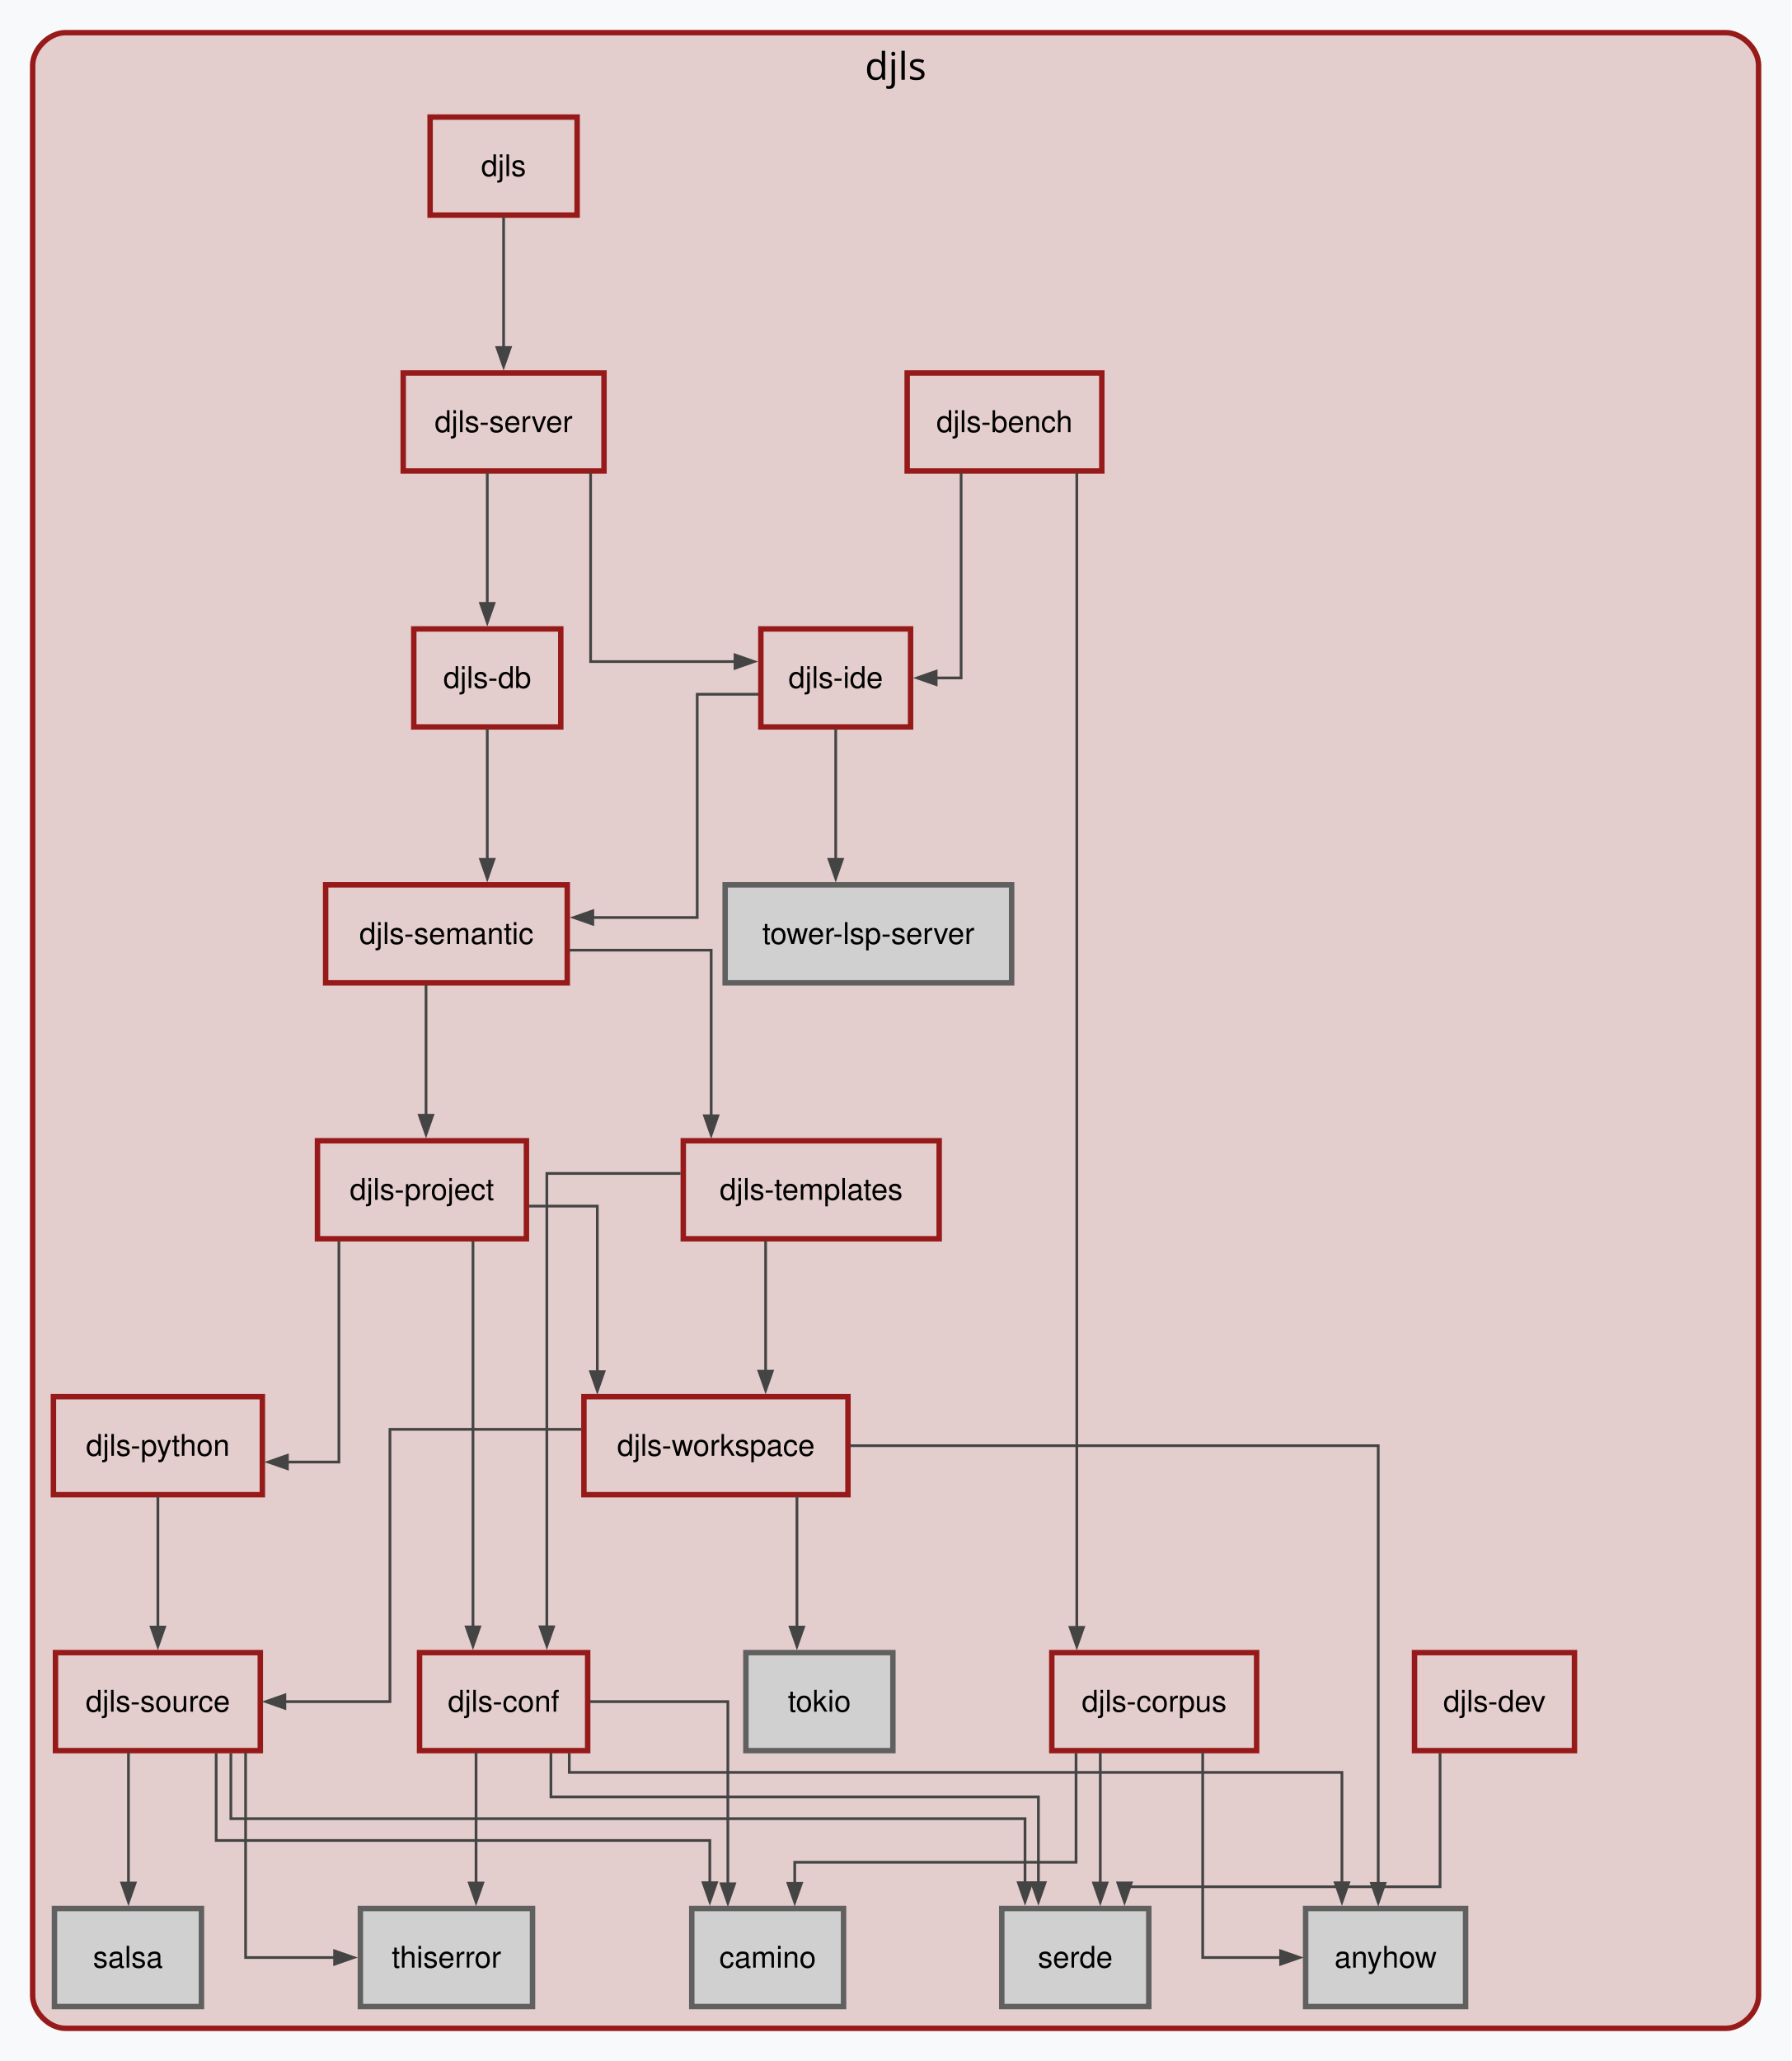
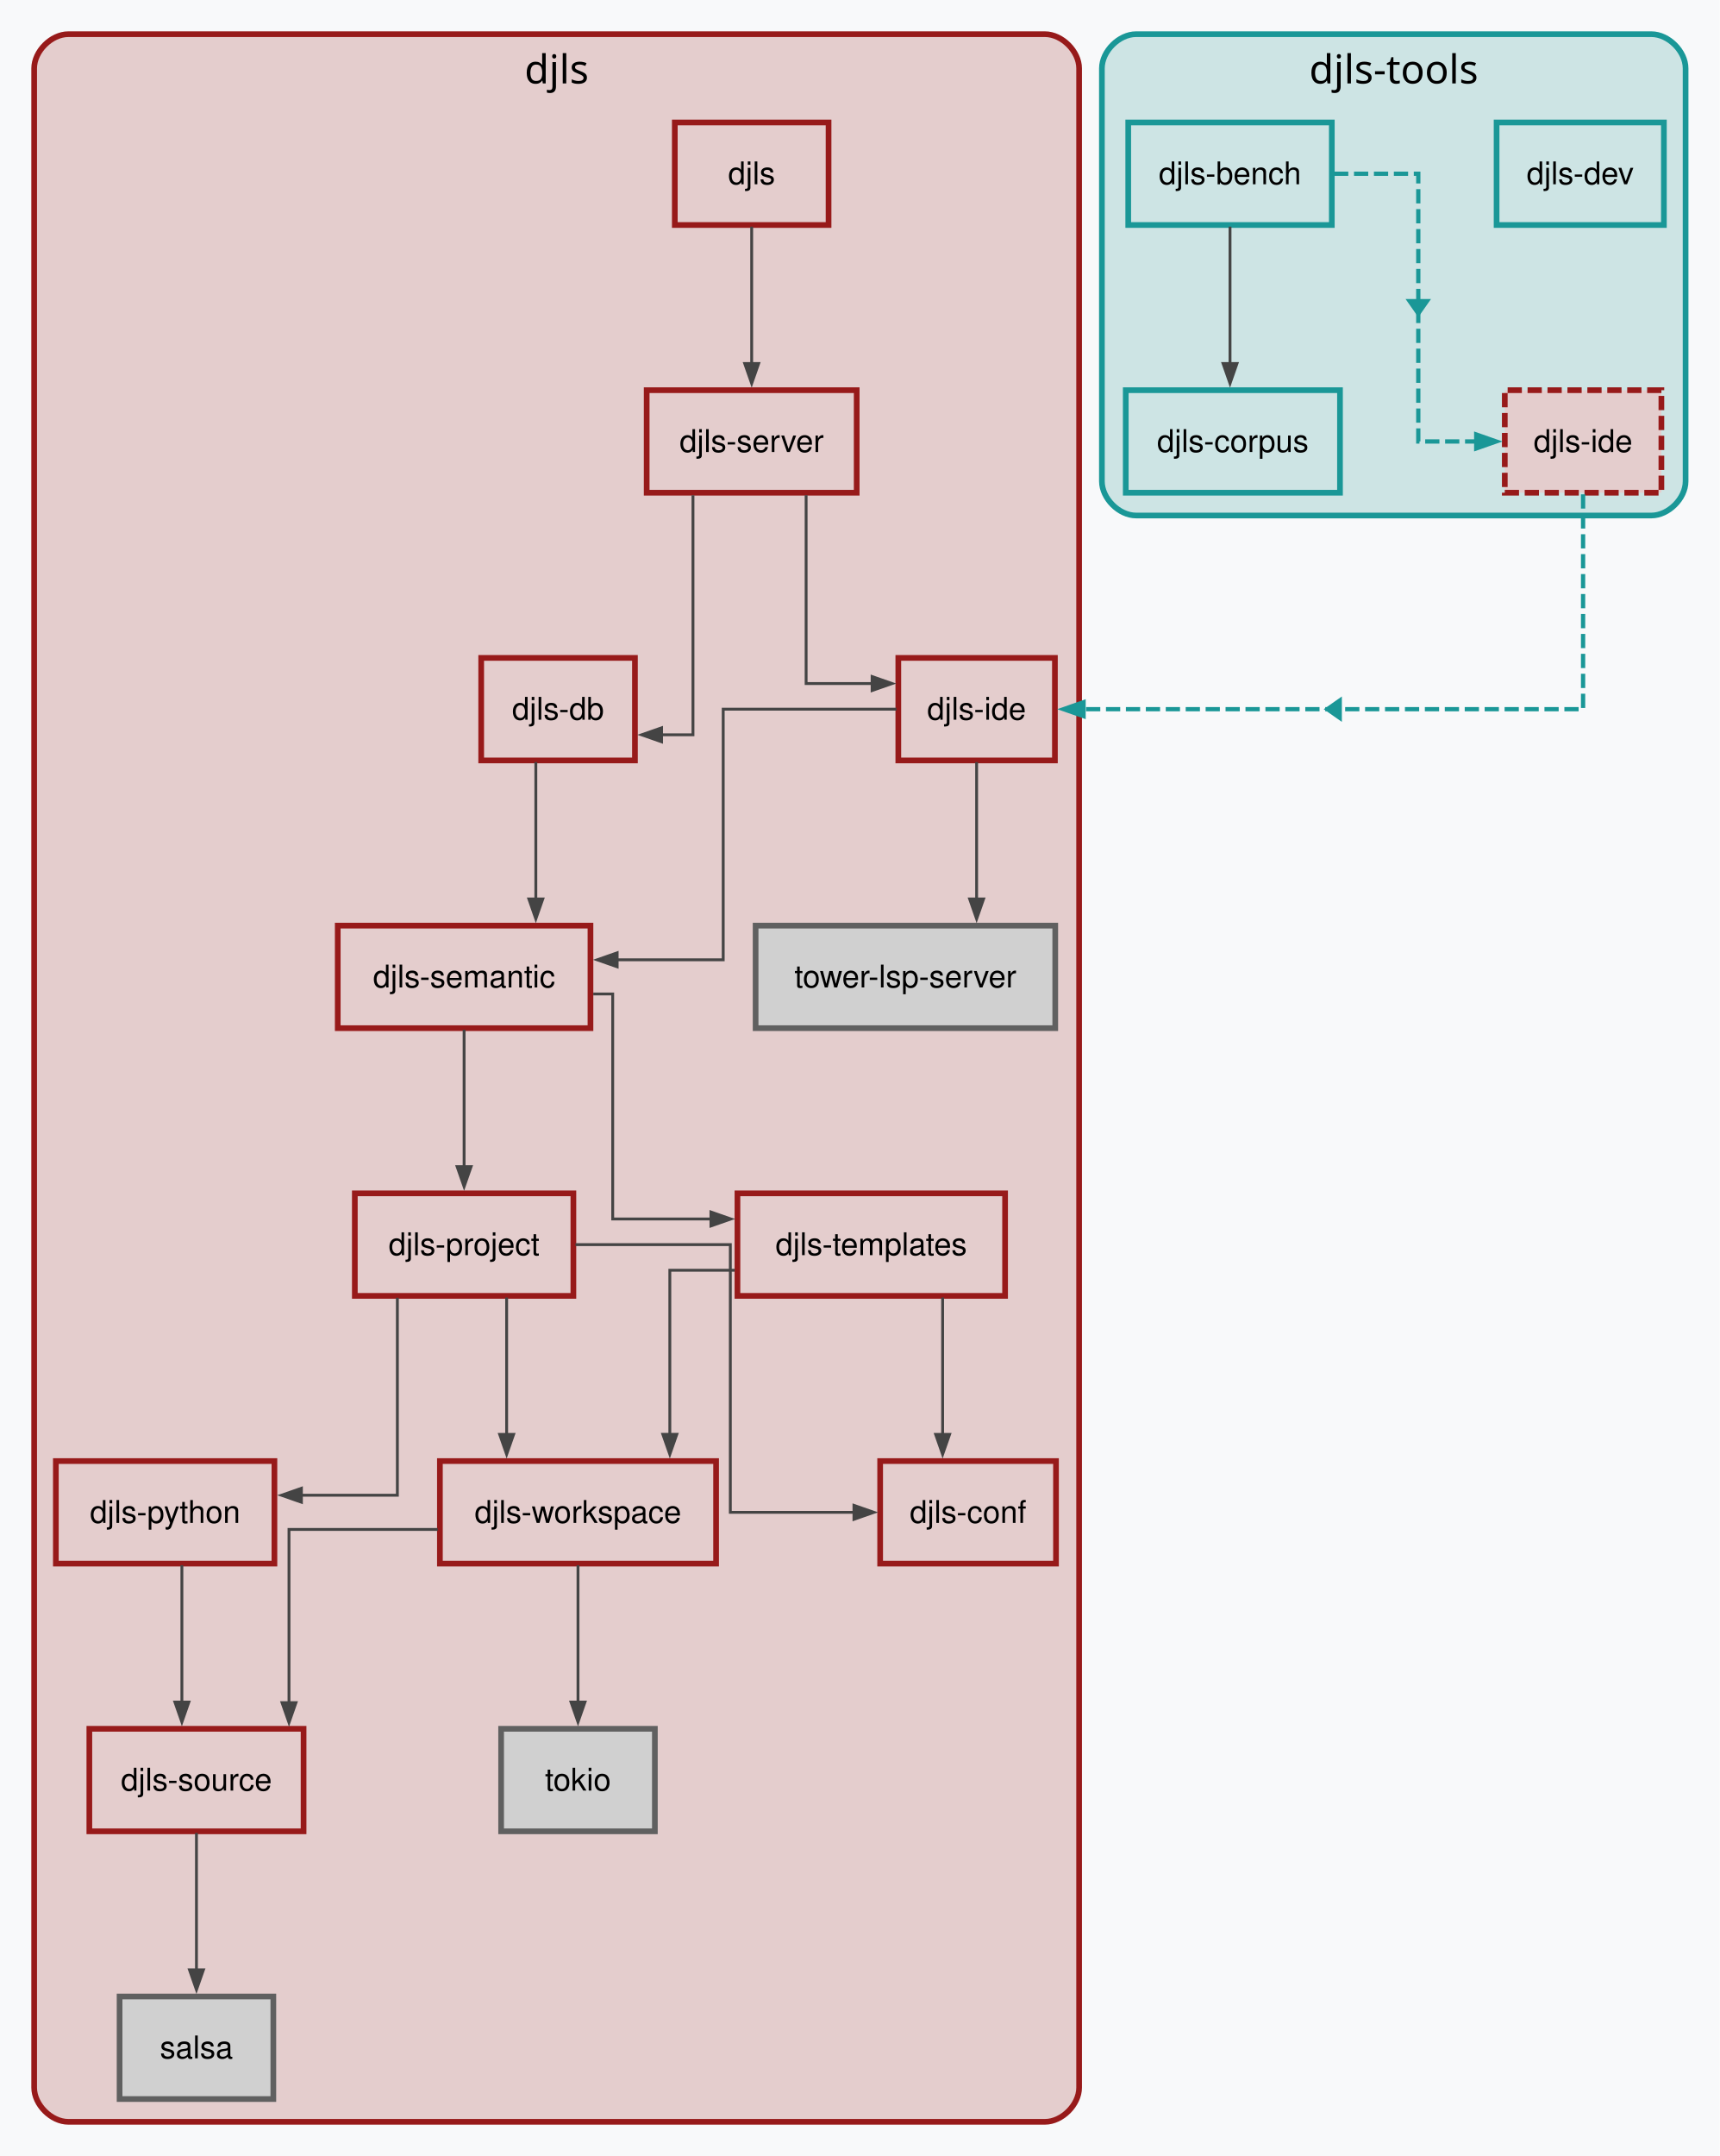
- <svg xmlns="http://www.w3.org/2000/svg" width="658pt" height="757pt" viewBox="0.00 0.00 658.00 757.00">
+ <svg xmlns="http://www.w3.org/2000/svg" width="604pt" height="757pt" viewBox="0.00 0.00 604.00 757.00">
  <g id="graph0" class="graph" transform="scale(1 1) rotate(0) translate(4 753)">
-     <polygon fill="#f8f9fa" stroke="none" points="-4,4 -4,-753 654,-753 654,4 -4,4" />
+     <polygon fill="#f8f9fa" stroke="none" points="-4,4 -4,-753 600,-753 600,4 -4,4" />
    <g id="clust1" class="cluster">
-       <path fill="#e4cdcd" stroke="#971a1a" stroke-width="2" d="M20,-8C20,-8 630,-8 630,-8 636,-8 642,-14 642,-20 642,-20 642,-729 642,-729 642,-735 636,-741 630,-741 630,-741 20,-741 20,-741 14,-741 8,-735 8,-729 8,-729 8,-20 8,-20 8,-14 14,-8 20,-8" />
-       <text xml:space="preserve" text-anchor="middle" x="325" y="-723.7" font-family="Helvetica Bold" font-size="14.00">djls</text>
+       <path fill="#e4cdcd" stroke="#971a1a" stroke-width="2" d="M20,-8C20,-8 363,-8 363,-8 369,-8 375,-14 375,-20 375,-20 375,-729 375,-729 375,-735 369,-741 363,-741 363,-741 20,-741 20,-741 14,-741 8,-735 8,-729 8,-729 8,-20 8,-20 8,-14 14,-8 20,-8" />
+       <text xml:space="preserve" text-anchor="middle" x="191.5" y="-723.7" font-family="Helvetica Bold" font-size="14.00">djls</text>
+     </g>
+     <g id="clust2" class="cluster">
+       <path fill="#cde4e4" stroke="#1a9797" stroke-width="2" d="M395,-572C395,-572 576,-572 576,-572 582,-572 588,-578 588,-584 588,-584 588,-729 588,-729 588,-735 582,-741 576,-741 576,-741 395,-741 395,-741 389,-741 383,-735 383,-729 383,-729 383,-584 383,-584 383,-578 389,-572 395,-572" />
+       <text xml:space="preserve" text-anchor="middle" x="485.5" y="-723.7" font-family="Helvetica Bold" font-size="14.00">djls-tools</text>
    </g>
    <g id="node1" class="node">
-       <polygon fill="#e4cdcd" stroke="#971a1a" stroke-width="2" points="208,-710 154,-710 154,-674 208,-674 208,-710" />
-       <text xml:space="preserve" text-anchor="middle" x="181" y="-688.3" font-family="Helvetica,sans-Serif" font-size="11.00">djls</text>
+       <polygon fill="#e4cdcd" stroke="#971a1a" stroke-width="2" points="287,-710 233,-710 233,-674 287,-674 287,-710" />
+       <text xml:space="preserve" text-anchor="middle" x="260" y="-688.3" font-family="Helvetica,sans-Serif" font-size="11.00">djls</text>
    </g>
-     <g id="node11" class="node">
-       <polygon fill="#e4cdcd" stroke="#971a1a" stroke-width="2" points="217.88,-616 144.12,-616 144.12,-580 217.88,-580 217.88,-616" />
-       <text xml:space="preserve" text-anchor="middle" x="181" y="-594.3" font-family="Helvetica,sans-Serif" font-size="11.00">djls-server</text>
+     <g id="node8" class="node">
+       <polygon fill="#e4cdcd" stroke="#971a1a" stroke-width="2" points="296.88,-616 223.12,-616 223.12,-580 296.88,-580 296.88,-616" />
+       <text xml:space="preserve" text-anchor="middle" x="260" y="-594.3" font-family="Helvetica,sans-Serif" font-size="11.00">djls-server</text>
    </g>
    <g id="edge1" class="edge">
-       <path fill="none" stroke="#444444" d="M181,-673.43C181,-673.43 181,-625.37 181,-625.37" />
-       <polygon fill="#444444" stroke="#444444" points="183.45,-625.37 181,-618.37 178.55,-625.37 183.45,-625.37" />
+       <path fill="none" stroke="#444444" d="M260,-673.43C260,-673.43 260,-625.37 260,-625.37" />
+       <polygon fill="#444444" stroke="#444444" points="262.45,-625.37 260,-618.37 257.55,-625.37 262.45,-625.37" />
    </g>
    <g id="node2" class="node">
-       <polygon fill="#e4cdcd" stroke="#971a1a" stroke-width="2" points="400.75,-616 329.25,-616 329.25,-580 400.75,-580 400.75,-616" />
-       <text xml:space="preserve" text-anchor="middle" x="365" y="-594.3" font-family="Helvetica,sans-Serif" font-size="11.00">djls-bench</text>
+       <polygon fill="#e4cdcd" stroke="#971a1a" stroke-width="2" points="366.88,-240 305.12,-240 305.12,-204 366.88,-204 366.88,-240" />
+       <text xml:space="preserve" text-anchor="middle" x="336" y="-218.3" font-family="Helvetica,sans-Serif" font-size="11.00">djls-conf</text>
+     </g>
+     <g id="node3" class="node">
+       <polygon fill="#e4cdcd" stroke="#971a1a" stroke-width="2" points="219,-522 165,-522 165,-486 219,-486 219,-522" />
+       <text xml:space="preserve" text-anchor="middle" x="192" y="-500.3" font-family="Helvetica,sans-Serif" font-size="11.00">djls-db</text>
+     </g>
+     <g id="node7" class="node">
+       <polygon fill="#e4cdcd" stroke="#971a1a" stroke-width="2" points="203.38,-428 114.62,-428 114.62,-392 203.38,-392 203.38,-428" />
+       <text xml:space="preserve" text-anchor="middle" x="159" y="-406.3" font-family="Helvetica,sans-Serif" font-size="11.00">djls-semantic</text>
+     </g>
+     <g id="edge4" class="edge">
+       <path fill="none" stroke="#444444" d="M184.19,-485.43C184.19,-485.43 184.19,-437.37 184.19,-437.37" />
+       <polygon fill="#444444" stroke="#444444" points="186.64,-437.37 184.19,-430.37 181.74,-437.37 186.64,-437.37" />
    </g>
    <g id="node4" class="node">
-       <polygon fill="#e4cdcd" stroke="#971a1a" stroke-width="2" points="457.62,-146 382.38,-146 382.38,-110 457.62,-110 457.62,-146" />
-       <text xml:space="preserve" text-anchor="middle" x="420" y="-124.3" font-family="Helvetica,sans-Serif" font-size="11.00">djls-corpus</text>
-     </g>
-     <g id="edge2" class="edge">
-       <path fill="none" stroke="#444444" d="M391.56,-579.29C391.56,-579.29 391.56,-155.28 391.56,-155.28" />
-       <polygon fill="#444444" stroke="#444444" points="394.01,-155.28 391.56,-148.28 389.11,-155.28 394.01,-155.28" />
-     </g>
-     <g id="node7" class="node">
-       <polygon fill="#e4cdcd" stroke="#971a1a" stroke-width="2" points="330.5,-522 275.5,-522 275.5,-486 330.5,-486 330.5,-522" />
-       <text xml:space="preserve" text-anchor="middle" x="303" y="-500.3" font-family="Helvetica,sans-Serif" font-size="11.00">djls-ide</text>
-     </g>
-     <g id="edge3" class="edge">
-       <path fill="none" stroke="#444444" d="M349.06,-579.43C349.06,-552.03 349.06,-504 349.06,-504 349.06,-504 339.9,-504 339.9,-504" />
-       <polygon fill="#444444" stroke="#444444" points="339.9,-501.55 332.9,-504 339.9,-506.45 339.9,-501.55" />
-     </g>
-     <g id="node3" class="node">
-       <polygon fill="#e4cdcd" stroke="#971a1a" stroke-width="2" points="211.88,-146 150.12,-146 150.12,-110 211.88,-110 211.88,-146" />
-       <text xml:space="preserve" text-anchor="middle" x="181" y="-124.3" font-family="Helvetica,sans-Serif" font-size="11.00">djls-conf</text>
-     </g>
-     <g id="node15" class="node">
-       <polygon fill="#d0d0d0" stroke="#606060" stroke-width="2" points="534.38,-52 475.62,-52 475.62,-16 534.38,-16 534.38,-52" />
-       <text xml:space="preserve" text-anchor="middle" x="505" y="-30.3" font-family="Helvetica,sans-Serif" font-size="11.00">anyhow</text>
-     </g>
-     <g id="edge4" class="edge">
-       <path fill="none" stroke="#444444" d="M205.12,-109.1C205.12,-105.07 205.12,-102 205.12,-102 205.12,-102 488.96,-102 488.96,-102 488.96,-102 488.96,-61.46 488.96,-61.46" />
-       <polygon fill="#444444" stroke="#444444" points="491.41,-61.46 488.96,-54.46 486.51,-61.46 491.41,-61.46" />
-     </g>
-     <g id="node16" class="node">
-       <polygon fill="#d0d0d0" stroke="#606060" stroke-width="2" points="305.88,-52 250.12,-52 250.12,-16 305.88,-16 305.88,-52" />
-       <text xml:space="preserve" text-anchor="middle" x="278" y="-30.3" font-family="Helvetica,sans-Serif" font-size="11.00">camino</text>
+       <polygon fill="#e4cdcd" stroke="#971a1a" stroke-width="2" points="366.5,-522 311.5,-522 311.5,-486 366.5,-486 366.5,-522" />
+       <text xml:space="preserve" text-anchor="middle" x="339" y="-500.3" font-family="Helvetica,sans-Serif" font-size="11.00">djls-ide</text>
    </g>
    <g id="edge5" class="edge">
-       <path fill="none" stroke="#444444" d="M212.61,-128C235.84,-128 263.38,-128 263.38,-128 263.38,-128 263.38,-61.08 263.38,-61.08" />
-       <polygon fill="#444444" stroke="#444444" points="265.83,-61.08 263.38,-54.08 260.93,-61.08 265.83,-61.08" />
+       <path fill="none" stroke="#444444" d="M310.84,-504C284.77,-504 250,-504 250,-504 250,-504 250,-416 250,-416 250,-416 212.75,-416 212.75,-416" />
+       <polygon fill="#444444" stroke="#444444" points="212.75,-413.55 205.75,-416 212.75,-418.45 212.75,-413.55" />
    </g>
-     <g id="node18" class="node">
-       <polygon fill="#d0d0d0" stroke="#606060" stroke-width="2" points="418,-52 364,-52 364,-16 418,-16 418,-52" />
-       <text xml:space="preserve" text-anchor="middle" x="391" y="-30.3" font-family="Helvetica,sans-Serif" font-size="11.00">serde</text>
+     <g id="node14" class="node">
+       <polygon fill="#d0d0d0" stroke="#606060" stroke-width="2" points="366.62,-428 261.38,-428 261.38,-392 366.62,-392 366.62,-428" />
+       <text xml:space="preserve" text-anchor="middle" x="314" y="-406.3" font-family="Helvetica,sans-Serif" font-size="11.00">tower-lsp-server</text>
    </g>
    <g id="edge6" class="edge">
-       <path fill="none" stroke="#444444" d="M198.38,-109.27C198.38,-100.95 198.38,-93 198.38,-93 198.38,-93 377.46,-93 377.46,-93 377.46,-93 377.46,-61.51 377.46,-61.51" />
-       <polygon fill="#444444" stroke="#444444" points="379.91,-61.51 377.46,-54.51 375.01,-61.51 379.91,-61.51" />
+       <path fill="none" stroke="#444444" d="M339,-485.43C339,-485.43 339,-437.37 339,-437.37" />
+       <polygon fill="#444444" stroke="#444444" points="341.45,-437.37 339,-430.37 336.55,-437.37 341.45,-437.37" />
    </g>
-     <g id="node19" class="node">
-       <polygon fill="#d0d0d0" stroke="#606060" stroke-width="2" points="191.62,-52 128.38,-52 128.38,-16 191.62,-16 191.62,-52" />
-       <text xml:space="preserve" text-anchor="middle" x="160" y="-30.3" font-family="Helvetica,sans-Serif" font-size="11.00">thiserror</text>
+     <g id="node5" class="node">
+       <polygon fill="#e4cdcd" stroke="#971a1a" stroke-width="2" points="197.38,-334 120.62,-334 120.62,-298 197.38,-298 197.38,-334" />
+       <text xml:space="preserve" text-anchor="middle" x="159" y="-312.3" font-family="Helvetica,sans-Serif" font-size="11.00">djls-project</text>
    </g>
    <g id="edge7" class="edge">
-       <path fill="none" stroke="#444444" d="M170.88,-109.43C170.88,-109.43 170.88,-61.37 170.88,-61.37" />
-       <polygon fill="#444444" stroke="#444444" points="173.33,-61.37 170.88,-54.37 168.43,-61.37 173.33,-61.37" />
-     </g>
-     <g id="edge8" class="edge">
-       <path fill="none" stroke="#444444" d="M437.81,-109.43C437.81,-82.03 437.81,-34 437.81,-34 437.81,-34 466.43,-34 466.43,-34" />
-       <polygon fill="#444444" stroke="#444444" points="466.43,-36.45 473.43,-34 466.43,-31.55 466.43,-36.45" />
-     </g>
-     <g id="edge9" class="edge">
-       <path fill="none" stroke="#444444" d="M391.28,-109.01C391.28,-91.76 391.28,-69 391.28,-69 391.28,-69 287.94,-69 287.94,-69 287.94,-69 287.94,-61.24 287.94,-61.24" />
-       <polygon fill="#444444" stroke="#444444" points="290.39,-61.24 287.94,-54.24 285.49,-61.24 290.39,-61.24" />
-     </g>
-     <g id="edge10" class="edge">
-       <path fill="none" stroke="#444444" d="M400.19,-109.43C400.19,-109.43 400.19,-61.37 400.19,-61.37" />
-       <polygon fill="#444444" stroke="#444444" points="402.64,-61.37 400.19,-54.37 397.74,-61.37 402.64,-61.37" />
-     </g>
-     <g id="node5" class="node">
-       <polygon fill="#e4cdcd" stroke="#971a1a" stroke-width="2" points="202,-522 148,-522 148,-486 202,-486 202,-522" />
-       <text xml:space="preserve" text-anchor="middle" x="175" y="-500.3" font-family="Helvetica,sans-Serif" font-size="11.00">djls-db</text>
-     </g>
-     <g id="node10" class="node">
-       <polygon fill="#e4cdcd" stroke="#971a1a" stroke-width="2" points="204.38,-428 115.62,-428 115.62,-392 204.38,-392 204.38,-428" />
-       <text xml:space="preserve" text-anchor="middle" x="160" y="-406.3" font-family="Helvetica,sans-Serif" font-size="11.00">djls-semantic</text>
-     </g>
-     <g id="edge11" class="edge">
-       <path fill="none" stroke="#444444" d="M175,-485.43C175,-485.43 175,-437.37 175,-437.37" />
-       <polygon fill="#444444" stroke="#444444" points="177.45,-437.37 175,-430.37 172.55,-437.37 177.45,-437.37" />
+       <path fill="none" stroke="#444444" d="M198.11,-316C223.73,-316 252.5,-316 252.5,-316 252.5,-316 252.5,-222 252.5,-222 252.5,-222 295.92,-222 295.92,-222" />
+       <polygon fill="#444444" stroke="#444444" points="295.92,-224.45 302.92,-222 295.92,-219.55 295.92,-224.45" />
    </g>
    <g id="node6" class="node">
-       <polygon fill="#e4cdcd" stroke="#971a1a" stroke-width="2" points="574.38,-146 515.62,-146 515.62,-110 574.38,-110 574.38,-146" />
-       <text xml:space="preserve" text-anchor="middle" x="545" y="-124.3" font-family="Helvetica,sans-Serif" font-size="11.00">djls-dev</text>
-     </g>
-     <g id="edge12" class="edge">
-       <path fill="none" stroke="#444444" d="M525,-109.06C525,-88.94 525,-60 525,-60 525,-60 409.09,-60 409.09,-60 409.09,-60 409.09,-59.29 409.09,-59.29" />
-       <polygon fill="#444444" stroke="#444444" points="411.54,-61.41 409.09,-54.41 406.64,-61.41 411.54,-61.41" />
-     </g>
-     <g id="edge13" class="edge">
-       <path fill="none" stroke="#444444" d="M274.59,-498C262.93,-498 252.12,-498 252.12,-498 252.12,-498 252.12,-416 252.12,-416 252.12,-416 213.77,-416 213.77,-416" />
-       <polygon fill="#444444" stroke="#444444" points="213.77,-413.55 206.77,-416 213.77,-418.45 213.77,-413.55" />
-     </g>
-     <g id="node21" class="node">
-       <polygon fill="#d0d0d0" stroke="#606060" stroke-width="2" points="367.62,-428 262.38,-428 262.38,-392 367.62,-392 367.62,-428" />
-       <text xml:space="preserve" text-anchor="middle" x="315" y="-406.3" font-family="Helvetica,sans-Serif" font-size="11.00">tower-lsp-server</text>
-     </g>
-     <g id="edge14" class="edge">
-       <path fill="none" stroke="#444444" d="M303,-485.43C303,-485.43 303,-437.37 303,-437.37" />
-       <polygon fill="#444444" stroke="#444444" points="305.45,-437.37 303,-430.37 300.55,-437.37 305.45,-437.37" />
-     </g>
-     <g id="node8" class="node">
-       <polygon fill="#e4cdcd" stroke="#971a1a" stroke-width="2" points="189.38,-334 112.62,-334 112.62,-298 189.38,-298 189.38,-334" />
-       <text xml:space="preserve" text-anchor="middle" x="151" y="-312.3" font-family="Helvetica,sans-Serif" font-size="11.00">djls-project</text>
-     </g>
-     <g id="edge15" class="edge">
-       <path fill="none" stroke="#444444" d="M169.75,-297.29C169.75,-297.29 169.75,-155.43 169.75,-155.43" />
-       <polygon fill="#444444" stroke="#444444" points="172.2,-155.43 169.75,-148.43 167.3,-155.43 172.2,-155.43" />
-     </g>
-     <g id="node9" class="node">
      <polygon fill="#e4cdcd" stroke="#971a1a" stroke-width="2" points="92.38,-240 15.62,-240 15.62,-204 92.38,-204 92.38,-240" />
      <text xml:space="preserve" text-anchor="middle" x="54" y="-218.3" font-family="Helvetica,sans-Serif" font-size="11.00">djls-python</text>
    </g>
+     <g id="edge8" class="edge">
+       <path fill="none" stroke="#444444" d="M135.56,-297.34C135.56,-271.51 135.56,-228 135.56,-228 135.56,-228 101.86,-228 101.86,-228" />
+       <polygon fill="#444444" stroke="#444444" points="101.86,-225.55 94.86,-228 101.86,-230.45 101.86,-225.55" />
+     </g>
+     <g id="node11" class="node">
+       <polygon fill="#e4cdcd" stroke="#971a1a" stroke-width="2" points="247.5,-240 150.5,-240 150.5,-204 247.5,-204 247.5,-240" />
+       <text xml:space="preserve" text-anchor="middle" x="199" y="-218.3" font-family="Helvetica,sans-Serif" font-size="11.00">djls-workspace</text>
+     </g>
+     <g id="edge9" class="edge">
+       <path fill="none" stroke="#444444" d="M173.94,-297.43C173.94,-297.43 173.94,-249.37 173.94,-249.37" />
+       <polygon fill="#444444" stroke="#444444" points="176.39,-249.37 173.94,-242.37 171.49,-249.37 176.39,-249.37" />
+     </g>
+     <g id="node9" class="node">
+       <polygon fill="#e4cdcd" stroke="#971a1a" stroke-width="2" points="102.62,-146 27.38,-146 27.38,-110 102.62,-110 102.62,-146" />
+       <text xml:space="preserve" text-anchor="middle" x="65" y="-124.3" font-family="Helvetica,sans-Serif" font-size="11.00">djls-source</text>
+     </g>
+     <g id="edge10" class="edge">
+       <path fill="none" stroke="#444444" d="M59.88,-203.43C59.88,-203.43 59.88,-155.37 59.88,-155.37" />
+       <polygon fill="#444444" stroke="#444444" points="62.33,-155.37 59.88,-148.37 57.43,-155.37 62.33,-155.37" />
+     </g>
+     <g id="edge11" class="edge">
+       <path fill="none" stroke="#444444" d="M159,-391.43C159,-391.43 159,-343.37 159,-343.37" />
+       <polygon fill="#444444" stroke="#444444" points="161.45,-343.37 159,-336.37 156.55,-343.37 161.45,-343.37" />
+     </g>
+     <g id="node10" class="node">
+       <polygon fill="#e4cdcd" stroke="#971a1a" stroke-width="2" points="349,-334 255,-334 255,-298 349,-298 349,-334" />
+       <text xml:space="preserve" text-anchor="middle" x="302" y="-312.3" font-family="Helvetica,sans-Serif" font-size="11.00">djls-templates</text>
+     </g>
+     <g id="edge12" class="edge">
+       <path fill="none" stroke="#444444" d="M204.36,-404C208.51,-404 211.19,-404 211.19,-404 211.19,-404 211.19,-325 211.19,-325 211.19,-325 245.69,-325 245.69,-325" />
+       <polygon fill="#444444" stroke="#444444" points="245.69,-327.45 252.69,-325 245.69,-322.55 245.69,-327.45" />
+     </g>
+     <g id="edge13" class="edge">
+       <path fill="none" stroke="#444444" d="M239.38,-579.11C239.38,-549.37 239.38,-495 239.38,-495 239.38,-495 228.35,-495 228.35,-495" />
+       <polygon fill="#444444" stroke="#444444" points="228.35,-492.55 221.35,-495 228.35,-497.45 228.35,-492.55" />
+     </g>
+     <g id="edge14" class="edge">
+       <path fill="none" stroke="#444444" d="M279.12,-579.14C279.12,-554.09 279.12,-513 279.12,-513 279.12,-513 302.3,-513 302.3,-513" />
+       <polygon fill="#444444" stroke="#444444" points="302.3,-515.45 309.3,-513 302.3,-510.55 302.3,-515.45" />
+     </g>
+     <g id="node12" class="node">
+       <polygon fill="#d0d0d0" stroke="#606060" stroke-width="2" points="92,-52 38,-52 38,-16 92,-16 92,-52" />
+       <text xml:space="preserve" text-anchor="middle" x="65" y="-30.3" font-family="Helvetica,sans-Serif" font-size="11.00">salsa</text>
+     </g>
+     <g id="edge15" class="edge">
+       <path fill="none" stroke="#444444" d="M65,-109.43C65,-109.43 65,-61.37 65,-61.37" />
+       <polygon fill="#444444" stroke="#444444" points="67.45,-61.37 65,-54.37 62.55,-61.37 67.45,-61.37" />
+     </g>
    <g id="edge16" class="edge">
-       <path fill="none" stroke="#444444" d="M120.5,-297.19C120.5,-268.22 120.5,-216 120.5,-216 120.5,-216 101.58,-216 101.58,-216" />
-       <polygon fill="#444444" stroke="#444444" points="101.58,-213.55 94.58,-216 101.58,-218.45 101.58,-213.55" />
-     </g>
-     <g id="node14" class="node">
-       <polygon fill="#e4cdcd" stroke="#971a1a" stroke-width="2" points="307.5,-240 210.5,-240 210.5,-204 307.5,-204 307.5,-240" />
-       <text xml:space="preserve" text-anchor="middle" x="259" y="-218.3" font-family="Helvetica,sans-Serif" font-size="11.00">djls-workspace</text>
+       <path fill="none" stroke="#444444" d="M327.06,-297.43C327.06,-297.43 327.06,-249.37 327.06,-249.37" />
+       <polygon fill="#444444" stroke="#444444" points="329.51,-249.37 327.06,-242.37 324.61,-249.37 329.51,-249.37" />
    </g>
    <g id="edge17" class="edge">
-       <path fill="none" stroke="#444444" d="M190.33,-310C203.74,-310 215.42,-310 215.42,-310 215.42,-310 215.42,-249.18 215.42,-249.18" />
-       <polygon fill="#444444" stroke="#444444" points="217.87,-249.18 215.42,-242.18 212.97,-249.18 217.87,-249.18" />
-     </g>
-     <g id="node12" class="node">
-       <polygon fill="#e4cdcd" stroke="#971a1a" stroke-width="2" points="91.62,-146 16.38,-146 16.38,-110 91.62,-110 91.62,-146" />
-       <text xml:space="preserve" text-anchor="middle" x="54" y="-124.3" font-family="Helvetica,sans-Serif" font-size="11.00">djls-source</text>
+       <path fill="none" stroke="#444444" d="M254.03,-307C241.41,-307 231.25,-307 231.25,-307 231.25,-307 231.25,-249.38 231.25,-249.38" />
+       <polygon fill="#444444" stroke="#444444" points="233.7,-249.38 231.25,-242.38 228.8,-249.38 233.7,-249.38" />
    </g>
    <g id="edge18" class="edge">
-       <path fill="none" stroke="#444444" d="M54,-203.43C54,-203.43 54,-155.37 54,-155.37" />
-       <polygon fill="#444444" stroke="#444444" points="56.45,-155.37 54,-148.37 51.55,-155.37 56.45,-155.37" />
+       <path fill="none" stroke="#444444" d="M149.74,-216C123.88,-216 97.5,-216 97.5,-216 97.5,-216 97.5,-155.18 97.5,-155.18" />
+       <polygon fill="#444444" stroke="#444444" points="99.95,-155.18 97.5,-148.18 95.05,-155.18 99.95,-155.18" />
+     </g>
+     <g id="node13" class="node">
+       <polygon fill="#d0d0d0" stroke="#606060" stroke-width="2" points="226,-146 172,-146 172,-110 226,-110 226,-146" />
+       <text xml:space="preserve" text-anchor="middle" x="199" y="-124.3" font-family="Helvetica,sans-Serif" font-size="11.00">tokio</text>
    </g>
    <g id="edge19" class="edge">
-       <path fill="none" stroke="#444444" d="M152.5,-391.43C152.5,-391.43 152.5,-343.37 152.5,-343.37" />
-       <polygon fill="#444444" stroke="#444444" points="154.95,-343.37 152.5,-336.37 150.05,-343.37 154.95,-343.37" />
+       <path fill="none" stroke="#444444" d="M199,-203.43C199,-203.43 199,-155.37 199,-155.37" />
+       <polygon fill="#444444" stroke="#444444" points="201.45,-155.37 199,-148.37 196.55,-155.37 201.45,-155.37" />
    </g>
-     <g id="node13" class="node">
-       <polygon fill="#e4cdcd" stroke="#971a1a" stroke-width="2" points="341,-334 247,-334 247,-298 341,-298 341,-334" />
-       <text xml:space="preserve" text-anchor="middle" x="294" y="-312.3" font-family="Helvetica,sans-Serif" font-size="11.00">djls-templates</text>
+     <g id="node15" class="node">
+       <polygon fill="#cde4e4" stroke="#1a9797" stroke-width="2" points="463.75,-710 392.25,-710 392.25,-674 463.75,-674 463.75,-710" />
+       <text xml:space="preserve" text-anchor="middle" x="428" y="-688.3" font-family="Helvetica,sans-Serif" font-size="11.00">djls-bench</text>
+     </g>
+     <g id="node16" class="node">
+       <polygon fill="#cde4e4" stroke="#1a9797" stroke-width="2" points="466.62,-616 391.38,-616 391.38,-580 466.62,-580 466.62,-616" />
+       <text xml:space="preserve" text-anchor="middle" x="429" y="-594.3" font-family="Helvetica,sans-Serif" font-size="11.00">djls-corpus</text>
+     </g>
+     <g id="edge2" class="edge">
+       <path fill="none" stroke="#444444" d="M428,-673.43C428,-673.43 428,-625.37 428,-625.37" />
+       <polygon fill="#444444" stroke="#444444" points="430.45,-625.37 428,-618.37 425.55,-625.37 430.45,-625.37" />
+     </g>
+     <g id="node18" class="node">
+       <polygon fill="#e4cdcd" stroke="#971a1a" stroke-width="2" stroke-dasharray="5,2" points="579.5,-616 524.5,-616 524.5,-580 579.5,-580 579.5,-616" />
+       <text xml:space="preserve" text-anchor="middle" x="552" y="-594.3" font-family="Helvetica,sans-Serif" font-size="11.00">djls-ide</text>
+     </g>
+     <g id="edge3" class="edge">
+       <path fill="none" stroke="#1a9797" stroke-width="1.5" stroke-dasharray="5,2" d="M464.54,-692C479.84,-692 494.12,-692 494.12,-692 494.12,-692 494.12,-598 494.12,-598 494.12,-598 514.47,-598 514.47,-598" />
+       <polygon fill="#1a9797" stroke="#1a9797" stroke-width="1.5" points="514.47,-600.45 521.47,-598 514.47,-595.55 514.47,-600.45" />
+     </g>
+     <g id="node17" class="node">
+       <polygon fill="#cde4e4" stroke="#1a9797" stroke-width="2" points="580.38,-710 521.62,-710 521.62,-674 580.38,-674 580.38,-710" />
+       <text xml:space="preserve" text-anchor="middle" x="551" y="-688.3" font-family="Helvetica,sans-Serif" font-size="11.00">djls-dev</text>
    </g>
    <g id="edge20" class="edge">
-       <path fill="none" stroke="#444444" d="M205.21,-404C230.6,-404 257.25,-404 257.25,-404 257.25,-404 257.25,-343.18 257.25,-343.18" />
-       <polygon fill="#444444" stroke="#444444" points="259.7,-343.18 257.25,-336.18 254.8,-343.18 259.7,-343.18" />
+       <path fill="none" stroke="#1a9797" stroke-width="1.5" stroke-dasharray="5,2" d="M552,-579.43C552,-552.03 552,-504 552,-504 552,-504 376.56,-504 376.56,-504" />
+       <polygon fill="#1a9797" stroke="#1a9797" stroke-width="1.5" points="376.56,-501.55 369.56,-504 376.56,-506.45 376.56,-501.55" />
    </g>
-     <g id="edge21" class="edge">
-       <path fill="none" stroke="#444444" d="M175,-579.43C175,-579.43 175,-531.37 175,-531.37" />
-       <polygon fill="#444444" stroke="#444444" points="177.45,-531.37 175,-524.37 172.55,-531.37 177.45,-531.37" />
-     </g>
-     <g id="edge22" class="edge">
-       <path fill="none" stroke="#444444" d="M212.96,-579.34C212.96,-553.51 212.96,-510 212.96,-510 212.96,-510 266,-510 266,-510" />
-       <polygon fill="#444444" stroke="#444444" points="266,-512.45 273,-510 266,-507.55 266,-512.45" />
-     </g>
-     <g id="edge23" class="edge">
-       <path fill="none" stroke="#444444" d="M75.41,-109.01C75.41,-94.51 75.41,-77 75.41,-77 75.41,-77 256.75,-77 256.75,-77 256.75,-77 256.75,-61.5 256.75,-61.5" />
-       <polygon fill="#444444" stroke="#444444" points="259.2,-61.5 256.75,-54.5 254.3,-61.5 259.2,-61.5" />
-     </g>
-     <g id="node17" class="node">
-       <polygon fill="#d0d0d0" stroke="#606060" stroke-width="2" points="70,-52 16,-52 16,-16 70,-16 70,-52" />
-       <text xml:space="preserve" text-anchor="middle" x="43" y="-30.3" font-family="Helvetica,sans-Serif" font-size="11.00">salsa</text>
-     </g>
-     <g id="edge24" class="edge">
-       <path fill="none" stroke="#444444" d="M43.19,-109.43C43.19,-109.43 43.19,-61.37 43.19,-61.37" />
-       <polygon fill="#444444" stroke="#444444" points="45.64,-61.37 43.19,-54.37 40.74,-61.37 45.64,-61.37" />
-     </g>
-     <g id="edge25" class="edge">
-       <path fill="none" stroke="#444444" d="M80.81,-109.01C80.81,-97.5 80.81,-85 80.81,-85 80.81,-85 372.54,-85 372.54,-85 372.54,-85 372.54,-61.5 372.54,-61.5" />
-       <polygon fill="#444444" stroke="#444444" points="374.99,-61.5 372.54,-54.5 370.09,-61.5 374.99,-61.5" />
-     </g>
-     <g id="edge26" class="edge">
-       <path fill="none" stroke="#444444" d="M86.22,-109.43C86.22,-82.03 86.22,-34 86.22,-34 86.22,-34 118.91,-34 118.91,-34" />
-       <polygon fill="#444444" stroke="#444444" points="118.91,-36.45 125.91,-34 118.91,-31.55 118.91,-36.45" />
-     </g>
-     <g id="edge27" class="edge">
-       <path fill="none" stroke="#444444" d="M246.01,-322C221.54,-322 196.88,-322 196.88,-322 196.88,-322 196.88,-155.47 196.88,-155.47" />
-       <polygon fill="#444444" stroke="#444444" points="199.33,-155.47 196.88,-148.47 194.43,-155.47 199.33,-155.47" />
-     </g>
-     <g id="edge28" class="edge">
-       <path fill="none" stroke="#444444" d="M277.25,-297.43C277.25,-297.43 277.25,-249.37 277.25,-249.37" />
-       <polygon fill="#444444" stroke="#444444" points="279.7,-249.37 277.25,-242.37 274.8,-249.37 279.7,-249.37" />
-     </g>
-     <g id="edge30" class="edge">
-       <path fill="none" stroke="#444444" d="M209.6,-228C176.62,-228 139.25,-228 139.25,-228 139.25,-228 139.25,-128 139.25,-128 139.25,-128 100.65,-128 100.65,-128" />
-       <polygon fill="#444444" stroke="#444444" points="100.65,-125.55 93.65,-128 100.65,-130.45 100.65,-125.55" />
-     </g>
-     <g id="edge29" class="edge">
-       <path fill="none" stroke="#444444" d="M308.23,-222C379.32,-222 502.29,-222 502.29,-222 502.29,-222 502.29,-61.23 502.29,-61.23" />
-       <polygon fill="#444444" stroke="#444444" points="504.74,-61.23 502.29,-54.23 499.84,-61.23 504.74,-61.23" />
-     </g>
-     <g id="node20" class="node">
-       <polygon fill="#d0d0d0" stroke="#606060" stroke-width="2" points="324,-146 270,-146 270,-110 324,-110 324,-146" />
-       <text xml:space="preserve" text-anchor="middle" x="297" y="-124.3" font-family="Helvetica,sans-Serif" font-size="11.00">tokio</text>
-     </g>
-     <g id="edge31" class="edge">
-       <path fill="none" stroke="#444444" d="M288.75,-203.43C288.75,-203.43 288.75,-155.37 288.75,-155.37" />
-       <polygon fill="#444444" stroke="#444444" points="291.2,-155.37 288.75,-148.37 286.3,-155.37 291.2,-155.37" />
-     </g>
+     <polygon fill="#1a9797" stroke="#1a9797" points="494.12,-642.50 497.62,-647.50 490.62,-647.50" />
+     <polygon fill="#1a9797" stroke="#1a9797" points="461.78,-504.00 466.78,-500.50 466.78,-507.50" />
  </g>
</svg>
